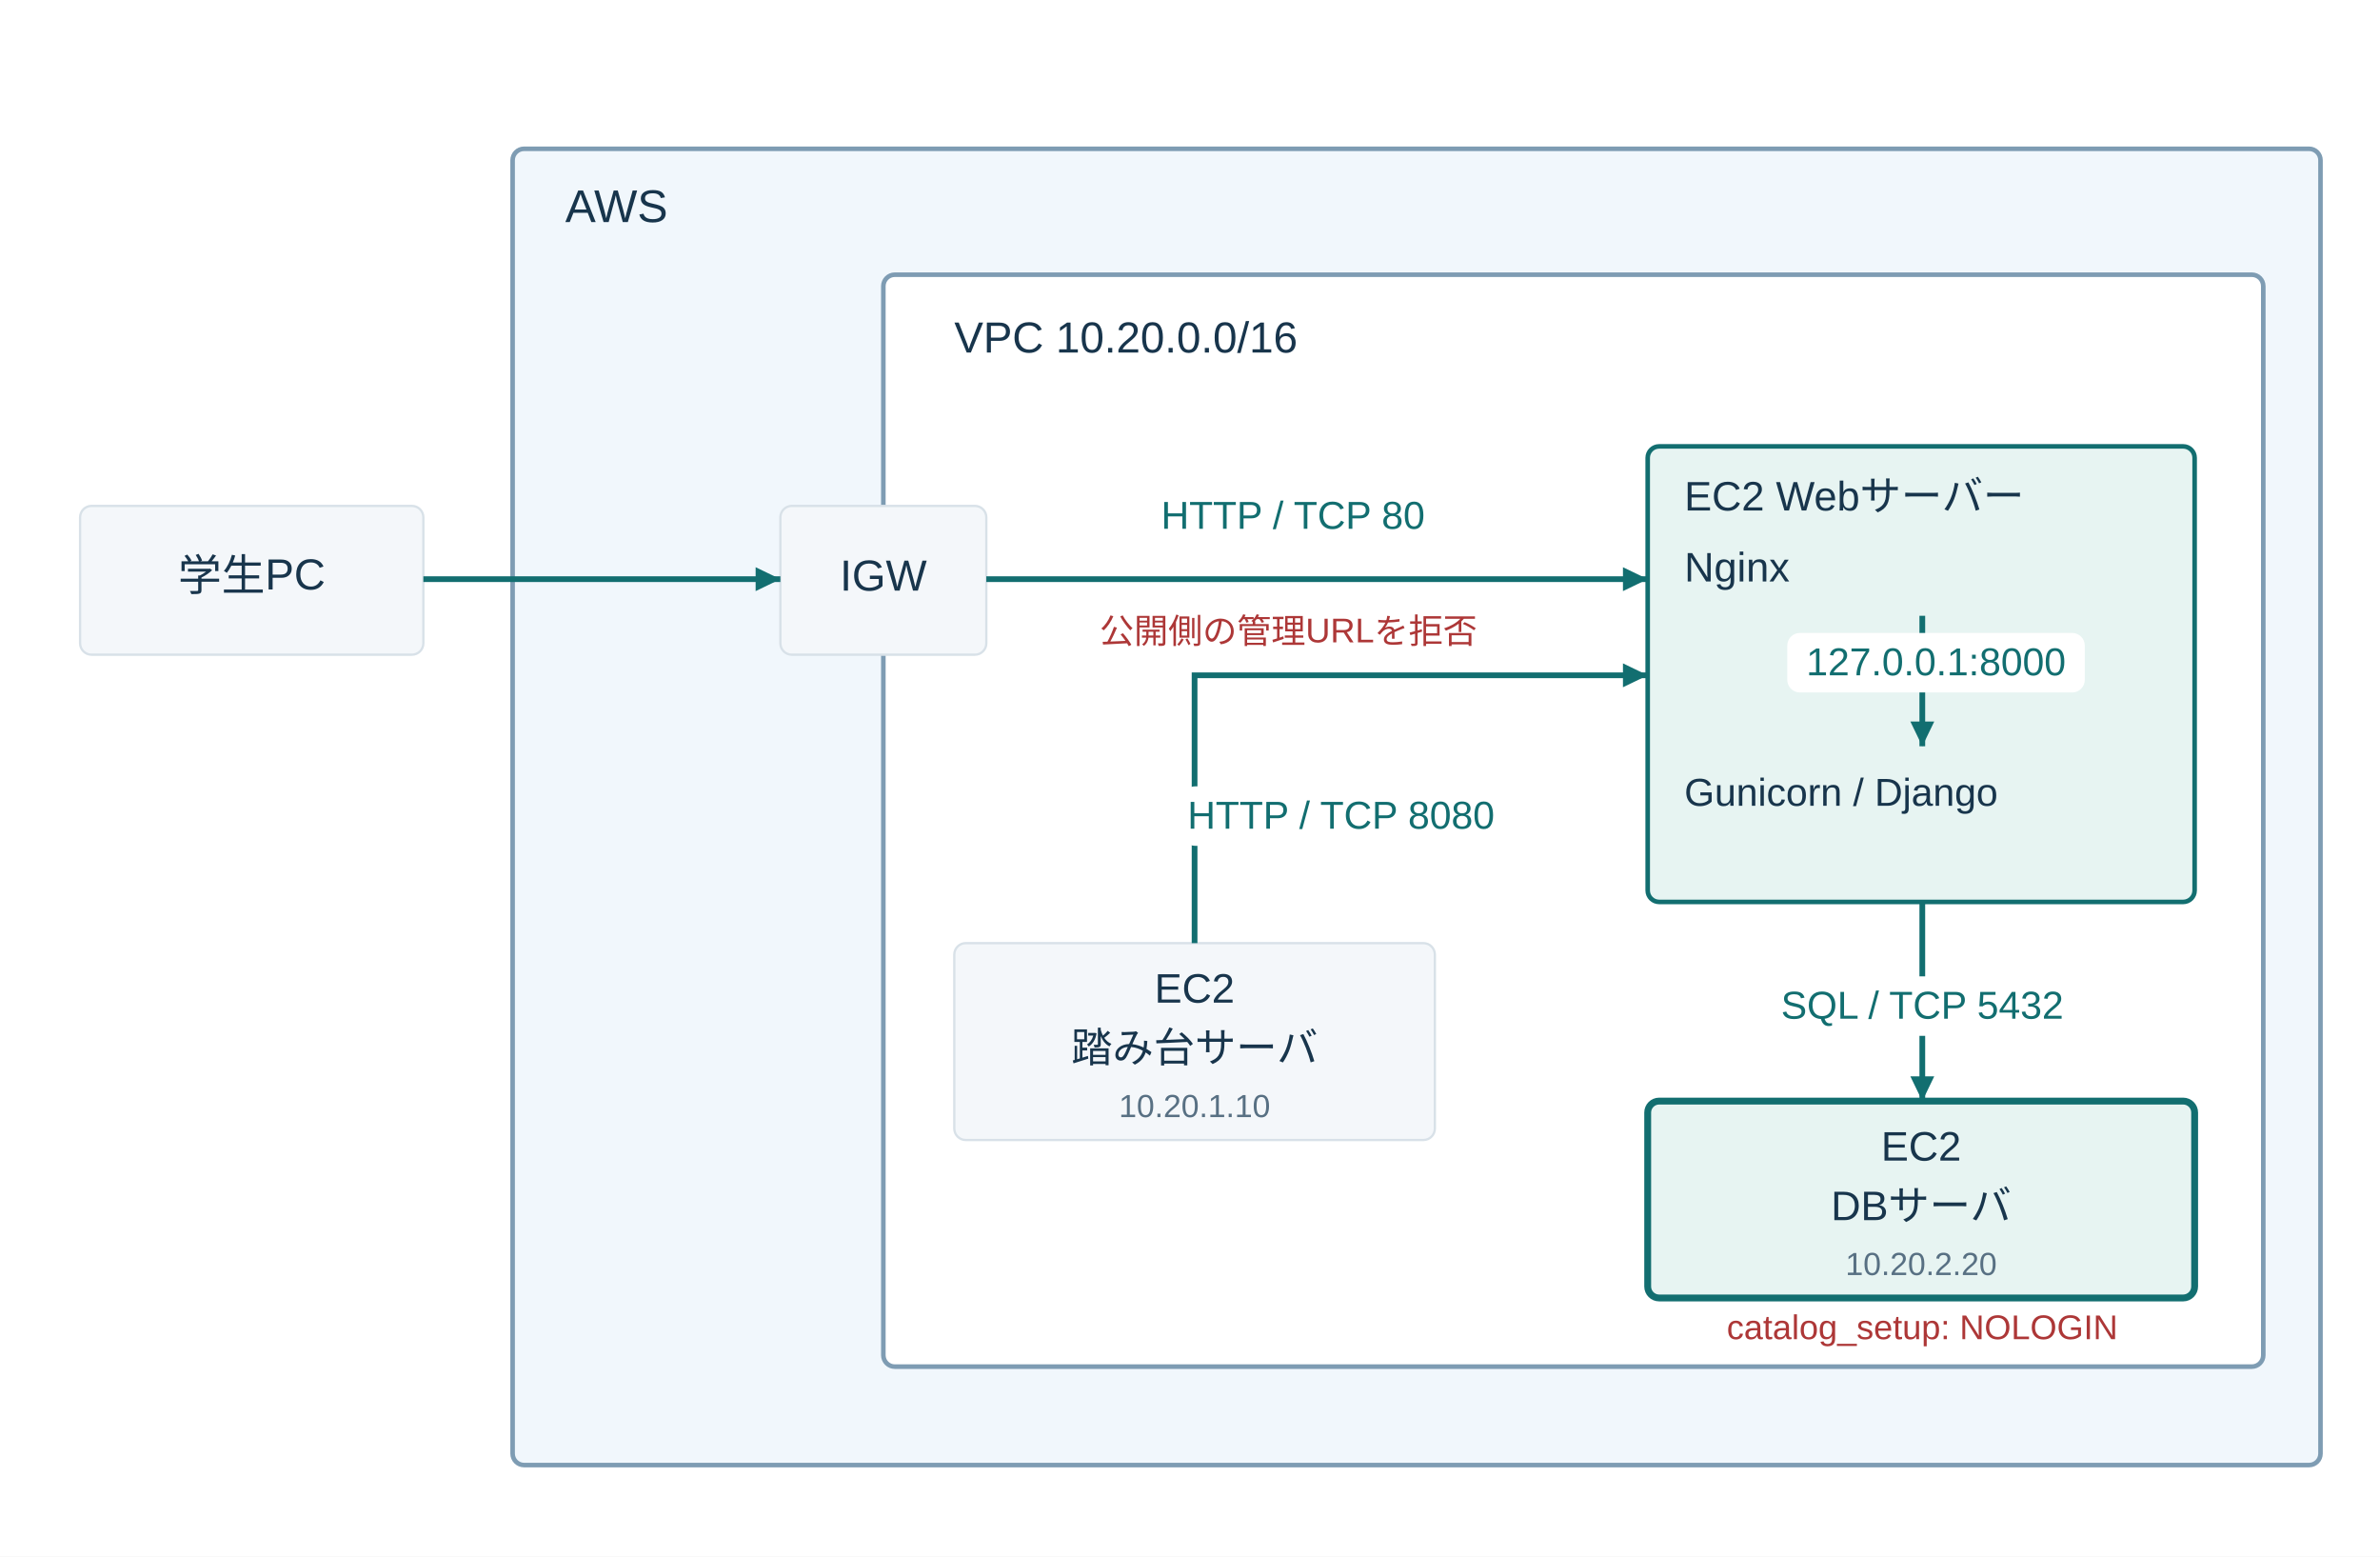
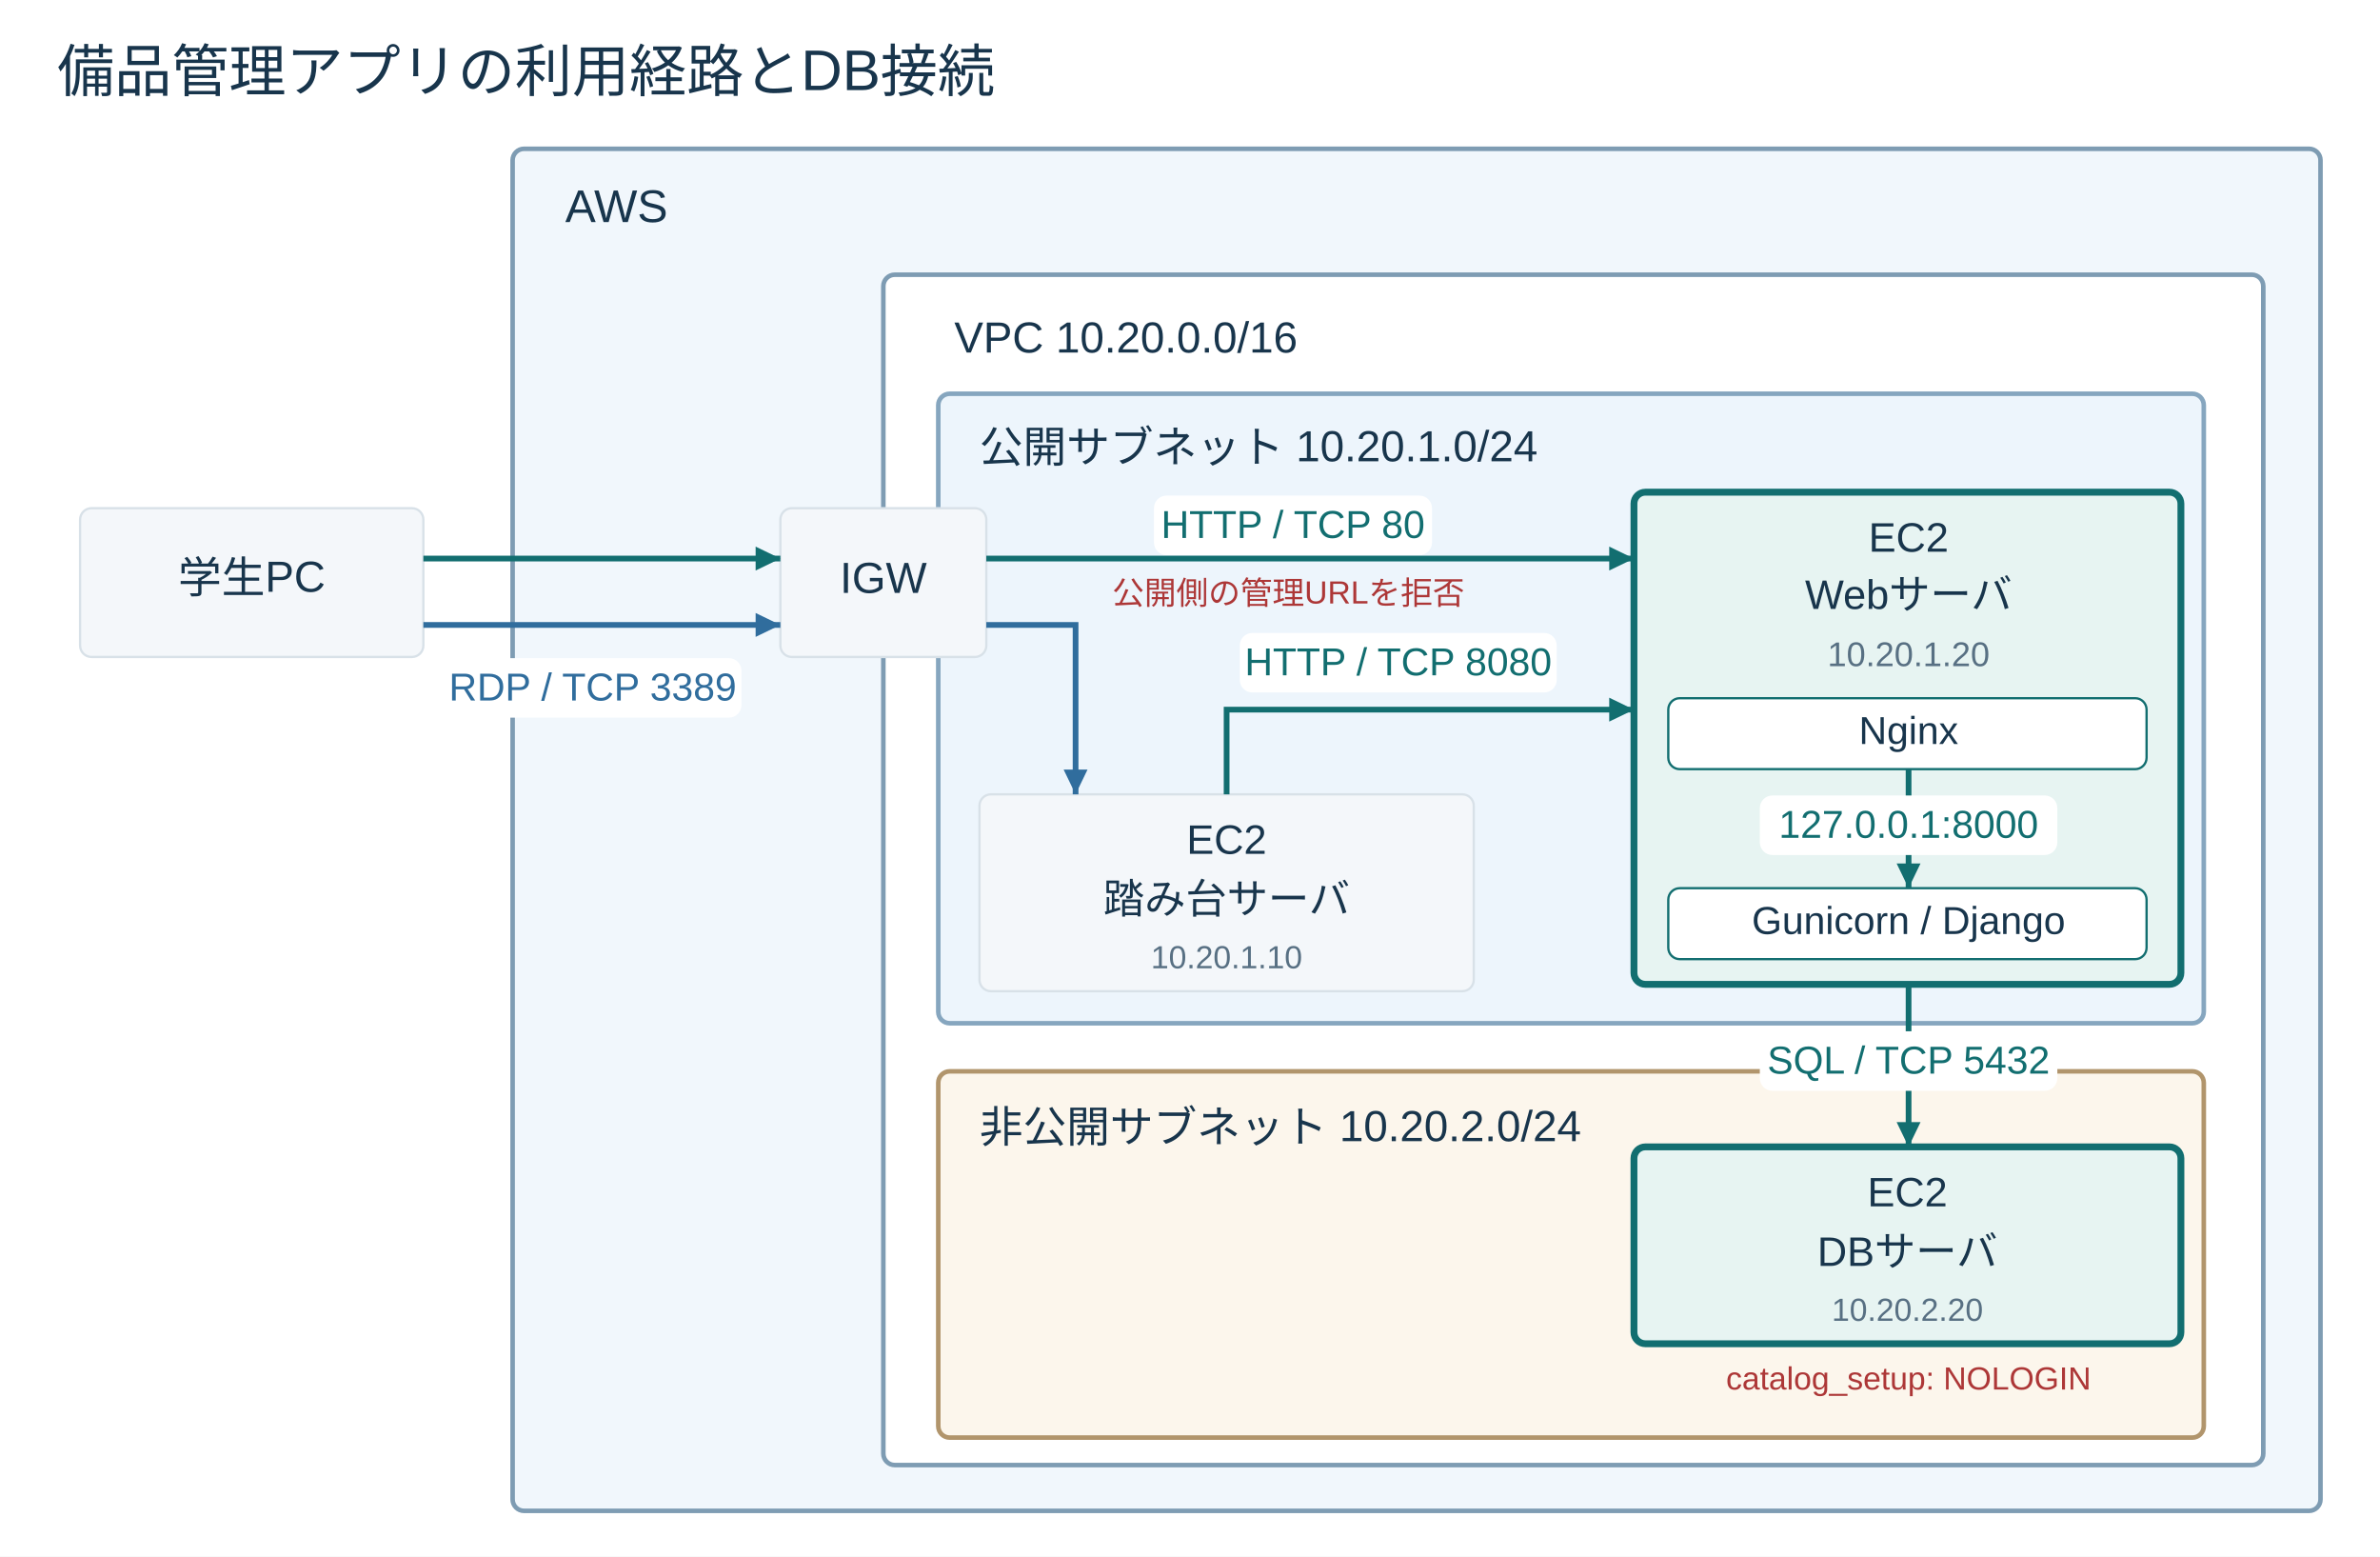
<svg xmlns="http://www.w3.org/2000/svg" width="1040" height="680" viewBox="0 0 1040 680" role="img">
  <rect width="1040" height="680" fill="white" />
-   <rect x="224" y="65" width="790" height="575" rx="5" fill="#f1f7fc" stroke="#7e9cb3" stroke-width="2" />
+   <text x="25" y="40" font-size="25" font-family="Arial,MS Gothic,sans-serif" fill="#18354c">備品管理アプリの利用経路とDB接続</text>
+   <rect x="224" y="65" width="790" height="595" rx="5" fill="#f1f7fc" stroke="#7e9cb3" stroke-width="2" />
  <text x="247" y="97" font-size="20" font-family="Arial,MS Gothic,sans-serif" fill="#18354c">AWS</text>
-   <rect x="386" y="120" width="603" height="477" rx="5" fill="white" stroke="#7e9cb3" stroke-width="2" />
+   <rect x="386" y="120" width="603" height="520" rx="5" fill="white" stroke="#7e9cb3" stroke-width="2" />
  <text x="417" y="154" font-size="19" font-family="Arial,MS Gothic,sans-serif" fill="#18354c">VPC  10.20.0.0/16</text>
-   <rect x="35" y="221" width="150" height="65" rx="5" fill="#f4f7fa" stroke="#d8e1e8" stroke-width="1" />
-   <text x="110.0" y="258" font-size="19" font-family="Arial,MS Gothic,sans-serif" fill="#18354c" text-anchor="middle">学生PC</text>
-   <rect x="341" y="221" width="90" height="65" rx="5" fill="#f4f7fa" stroke="#d8e1e8" stroke-width="1" />
-   <text x="386.0" y="258" font-size="19" font-family="Arial,MS Gothic,sans-serif" fill="#18354c" text-anchor="middle">IGW</text>
-   <polyline points="185,253 341,253" fill="none" stroke="#126e70" stroke-width="2.5" />
-   <polygon points="341.00,253.00 330.19,258.22 330.19,247.78" fill="#126e70" />
-   <polyline points="431,253 720,253" fill="none" stroke="#126e70" stroke-width="2.5" />
-   <polygon points="720.00,253.00 709.19,258.22 709.19,247.78" fill="#126e70" />
-   <rect x="504.75" y="213" width="120.5" height="25" rx="5" fill="white" stroke="white" stroke-width="1" />
-   <text x="565" y="231" font-size="17" font-family="Arial,MS Gothic,sans-serif" fill="#126e70" text-anchor="middle">HTTP / TCP 80</text>
-   <rect x="417" y="412" width="210" height="86" rx="5" fill="#f4f7fa" stroke="#d8e1e8" stroke-width="1" />
-   <text x="522.0" y="438" font-size="18" font-family="Arial,MS Gothic,sans-serif" fill="#18354c" text-anchor="middle">EC2</text>
-   <text x="522.0" y="464" font-size="18" font-family="Arial,MS Gothic,sans-serif" fill="#18354c" text-anchor="middle">踏み台サーバ</text>
-   <text x="522.0" y="488" font-size="14" font-family="Arial,MS Gothic,sans-serif" fill="#587083" text-anchor="middle">10.20.1.10</text>
-   <polyline points="522,412 522,295 720,295" fill="none" stroke="#126e70" stroke-width="2.5" />
-   <polygon points="720.00,295.00 709.19,300.22 709.19,289.78" fill="#126e70" />
-   <rect x="517.25" y="344" width="137.5" height="25" rx="5" fill="white" stroke="white" stroke-width="1" />
-   <text x="586" y="362" font-size="17" font-family="Arial,MS Gothic,sans-serif" fill="#126e70" text-anchor="middle">HTTP / TCP 8080</text>
-   <rect x="720" y="195" width="239" height="199" rx="5" fill="#e7f4f2" stroke="#126e70" stroke-width="2" />
-   <text x="736" y="223" font-size="18" font-family="Arial,MS Gothic,sans-serif" fill="#18354c">EC2 Webサーバー</text>
-   <text x="736" y="254" font-size="18" font-family="Arial,MS Gothic,sans-serif" fill="#18354c">Nginx</text>
-   <polyline points="840,269 840,326" fill="none" stroke="#126e70" stroke-width="2.5" />
-   <polygon points="840.00,326.00 834.78,315.19 845.22,315.19" fill="#126e70" />
-   <rect x="781.5" y="277" width="129.0" height="25" rx="5" fill="white" stroke="white" stroke-width="1" />
-   <text x="846" y="295" font-size="17" font-family="Arial,MS Gothic,sans-serif" fill="#126e70" text-anchor="middle">127.0.0.1:8000</text>
-   <text x="736" y="352" font-size="17" font-family="Arial,MS Gothic,sans-serif" fill="#18354c">Gunicorn / Django</text>
-   <rect x="720" y="481" width="239" height="86" rx="5" fill="#e7f4f2" stroke="#126e70" stroke-width="3" />
-   <text x="839.5" y="507" font-size="18" font-family="Arial,MS Gothic,sans-serif" fill="#18354c" text-anchor="middle">EC2</text>
-   <text x="839.5" y="533" font-size="18" font-family="Arial,MS Gothic,sans-serif" fill="#18354c" text-anchor="middle">DBサーバ</text>
-   <text x="839.5" y="557" font-size="14" font-family="Arial,MS Gothic,sans-serif" fill="#587083" text-anchor="middle">10.20.2.20</text>
-   <polyline points="840,394 840,481" fill="none" stroke="#126e70" stroke-width="2.5" />
-   <polygon points="840.00,481.00 834.78,470.19 845.22,470.19" fill="#126e70" />
-   <rect x="775.5" y="427" width="129.0" height="25" rx="5" fill="white" stroke="white" stroke-width="1" />
-   <text x="840" y="445" font-size="17" font-family="Arial,MS Gothic,sans-serif" fill="#126e70" text-anchor="middle">SQL / TCP 5432</text>
-   <text x="563" y="281" font-size="15" font-family="Arial,MS Gothic,sans-serif" fill="#ad3737" text-anchor="middle">公開側の管理URLを拒否</text>
-   <text x="840" y="585" font-size="15" font-family="Arial,MS Gothic,sans-serif" fill="#ad3737" text-anchor="middle">catalog_setup: NOLOGIN</text>
+   <rect x="410" y="172" width="553" height="275" rx="5" fill="#edf5fc" stroke="#86a6bf" stroke-width="2" />
+   <text x="428" y="202" font-size="19" font-family="Arial,MS Gothic,sans-serif" fill="#18354c">公開サブネット  10.20.1.0/24</text>
+   <rect x="410" y="468" width="553" height="160" rx="5" fill="#fcf6ec" stroke="#b1956c" stroke-width="2" />
+   <text x="428" y="499" font-size="19" font-family="Arial,MS Gothic,sans-serif" fill="#18354c">非公開サブネット  10.20.2.0/24</text>
+   <rect x="35" y="222" width="150" height="65" rx="5" fill="#f4f7fa" stroke="#d8e1e8" stroke-width="1" />
+   <text x="110.0" y="259" font-size="19" font-family="Arial,MS Gothic,sans-serif" fill="#18354c" text-anchor="middle">学生PC</text>
+   <rect x="341" y="222" width="90" height="65" rx="5" fill="#f4f7fa" stroke="#d8e1e8" stroke-width="1" />
+   <text x="386.0" y="259" font-size="19" font-family="Arial,MS Gothic,sans-serif" fill="#18354c" text-anchor="middle">IGW</text>
+   <rect x="428" y="347" width="216" height="86" rx="5" fill="#f4f7fa" stroke="#d8e1e8" stroke-width="1" />
+   <text x="536.0" y="373" font-size="18" font-family="Arial,MS Gothic,sans-serif" fill="#18354c" text-anchor="middle">EC2</text>
+   <text x="536.0" y="399" font-size="18" font-family="Arial,MS Gothic,sans-serif" fill="#18354c" text-anchor="middle">踏み台サーバ</text>
+   <text x="536.0" y="423" font-size="14" font-family="Arial,MS Gothic,sans-serif" fill="#587083" text-anchor="middle">10.20.1.10</text>
+   <rect x="714" y="215" width="239" height="215" rx="5" fill="#e7f4f2" stroke="#126e70" stroke-width="3" />
+   <text x="834" y="241" font-size="18" font-family="Arial,MS Gothic,sans-serif" fill="#18354c" text-anchor="middle">EC2</text>
+   <text x="834" y="266" font-size="18" font-family="Arial,MS Gothic,sans-serif" fill="#18354c" text-anchor="middle">Webサーバ</text>
+   <text x="834" y="291" font-size="15" font-family="Arial,MS Gothic,sans-serif" fill="#587083" text-anchor="middle">10.20.1.20</text>
+   <rect x="729" y="305" width="209" height="31" rx="5" fill="white" stroke="#126e70" stroke-width="1" />
+   <text x="834" y="325" font-size="17" font-family="Arial,MS Gothic,sans-serif" fill="#18354c" text-anchor="middle">Nginx</text>
+   <rect x="729" y="388" width="209" height="31" rx="5" fill="white" stroke="#126e70" stroke-width="1" />
+   <text x="834" y="408" font-size="17" font-family="Arial,MS Gothic,sans-serif" fill="#18354c" text-anchor="middle">Gunicorn / Django</text>
+   <polyline points="834,336 834,388" fill="none" stroke="#126e70" stroke-width="2.5" />
+   <polygon points="834.00,388.00 828.78,377.19 839.22,377.19" fill="#126e70" />
+   <rect x="769.5" y="348" width="129.0" height="25" rx="5" fill="white" stroke="white" stroke-width="1" />
+   <text x="834" y="366" font-size="17" font-family="Arial,MS Gothic,sans-serif" fill="#126e70" text-anchor="middle">127.0.0.1:8000</text>
+   <rect x="714" y="501" width="239" height="86" rx="5" fill="#e7f4f2" stroke="#126e70" stroke-width="3" />
+   <text x="833.5" y="527" font-size="18" font-family="Arial,MS Gothic,sans-serif" fill="#18354c" text-anchor="middle">EC2</text>
+   <text x="833.5" y="553" font-size="18" font-family="Arial,MS Gothic,sans-serif" fill="#18354c" text-anchor="middle">DBサーバ</text>
+   <text x="833.5" y="577" font-size="14" font-family="Arial,MS Gothic,sans-serif" fill="#587083" text-anchor="middle">10.20.2.20</text>
+   <polyline points="185,244 341,244" fill="none" stroke="#126e70" stroke-width="2.5" />
+   <polygon points="341.00,244.00 330.19,249.22 330.19,238.78" fill="#126e70" />
+   <polyline points="431,244 714,244" fill="none" stroke="#126e70" stroke-width="2.5" />
+   <polygon points="714.00,244.00 703.19,249.22 703.19,238.78" fill="#126e70" />
+   <rect x="504.75" y="217" width="120.5" height="25" rx="5" fill="white" stroke="white" stroke-width="1" />
+   <text x="565" y="235" font-size="17" font-family="Arial,MS Gothic,sans-serif" fill="#126e70" text-anchor="middle">HTTP / TCP 80</text>
+   <polyline points="185,273 341,273" fill="none" stroke="#306d9d" stroke-width="2.5" />
+   <polygon points="341.00,273.00 330.19,278.22 330.19,267.78" fill="#306d9d" />
+   <rect x="194.5" y="288" width="129.0" height="25" rx="5" fill="white" stroke="white" stroke-width="1" />
+   <text x="259" y="306" font-size="17" font-family="Arial,MS Gothic,sans-serif" fill="#306d9d" text-anchor="middle">RDP / TCP 3389</text>
+   <polyline points="431,273 470,273 470,347" fill="none" stroke="#306d9d" stroke-width="2.5" />
+   <polygon points="470.00,347.00 464.78,336.19 475.22,336.19" fill="#306d9d" />
+   <polyline points="536,347 536,310 714,310" fill="none" stroke="#126e70" stroke-width="2.5" />
+   <polygon points="714.00,310.00 703.19,315.22 703.19,304.78" fill="#126e70" />
+   <rect x="542.25" y="277" width="137.5" height="25" rx="5" fill="white" stroke="white" stroke-width="1" />
+   <text x="611" y="295" font-size="17" font-family="Arial,MS Gothic,sans-serif" fill="#126e70" text-anchor="middle">HTTP / TCP 8080</text>
+   <polyline points="834,430 834,501" fill="none" stroke="#126e70" stroke-width="2.5" />
+   <polygon points="834.00,501.00 828.78,490.19 839.22,490.19" fill="#126e70" />
+   <rect x="769.5" y="451" width="129.0" height="25" rx="5" fill="white" stroke="white" stroke-width="1" />
+   <text x="834" y="469" font-size="17" font-family="Arial,MS Gothic,sans-serif" fill="#126e70" text-anchor="middle">SQL / TCP 5432</text>
+   <text x="563" y="264" font-size="14" font-family="Arial,MS Gothic,sans-serif" fill="#ad3737" text-anchor="middle">公開側の管理URLを拒否</text>
+   <text x="834" y="607" font-size="14" font-family="Arial,MS Gothic,sans-serif" fill="#ad3737" text-anchor="middle">catalog_setup: NOLOGIN</text>
</svg>
